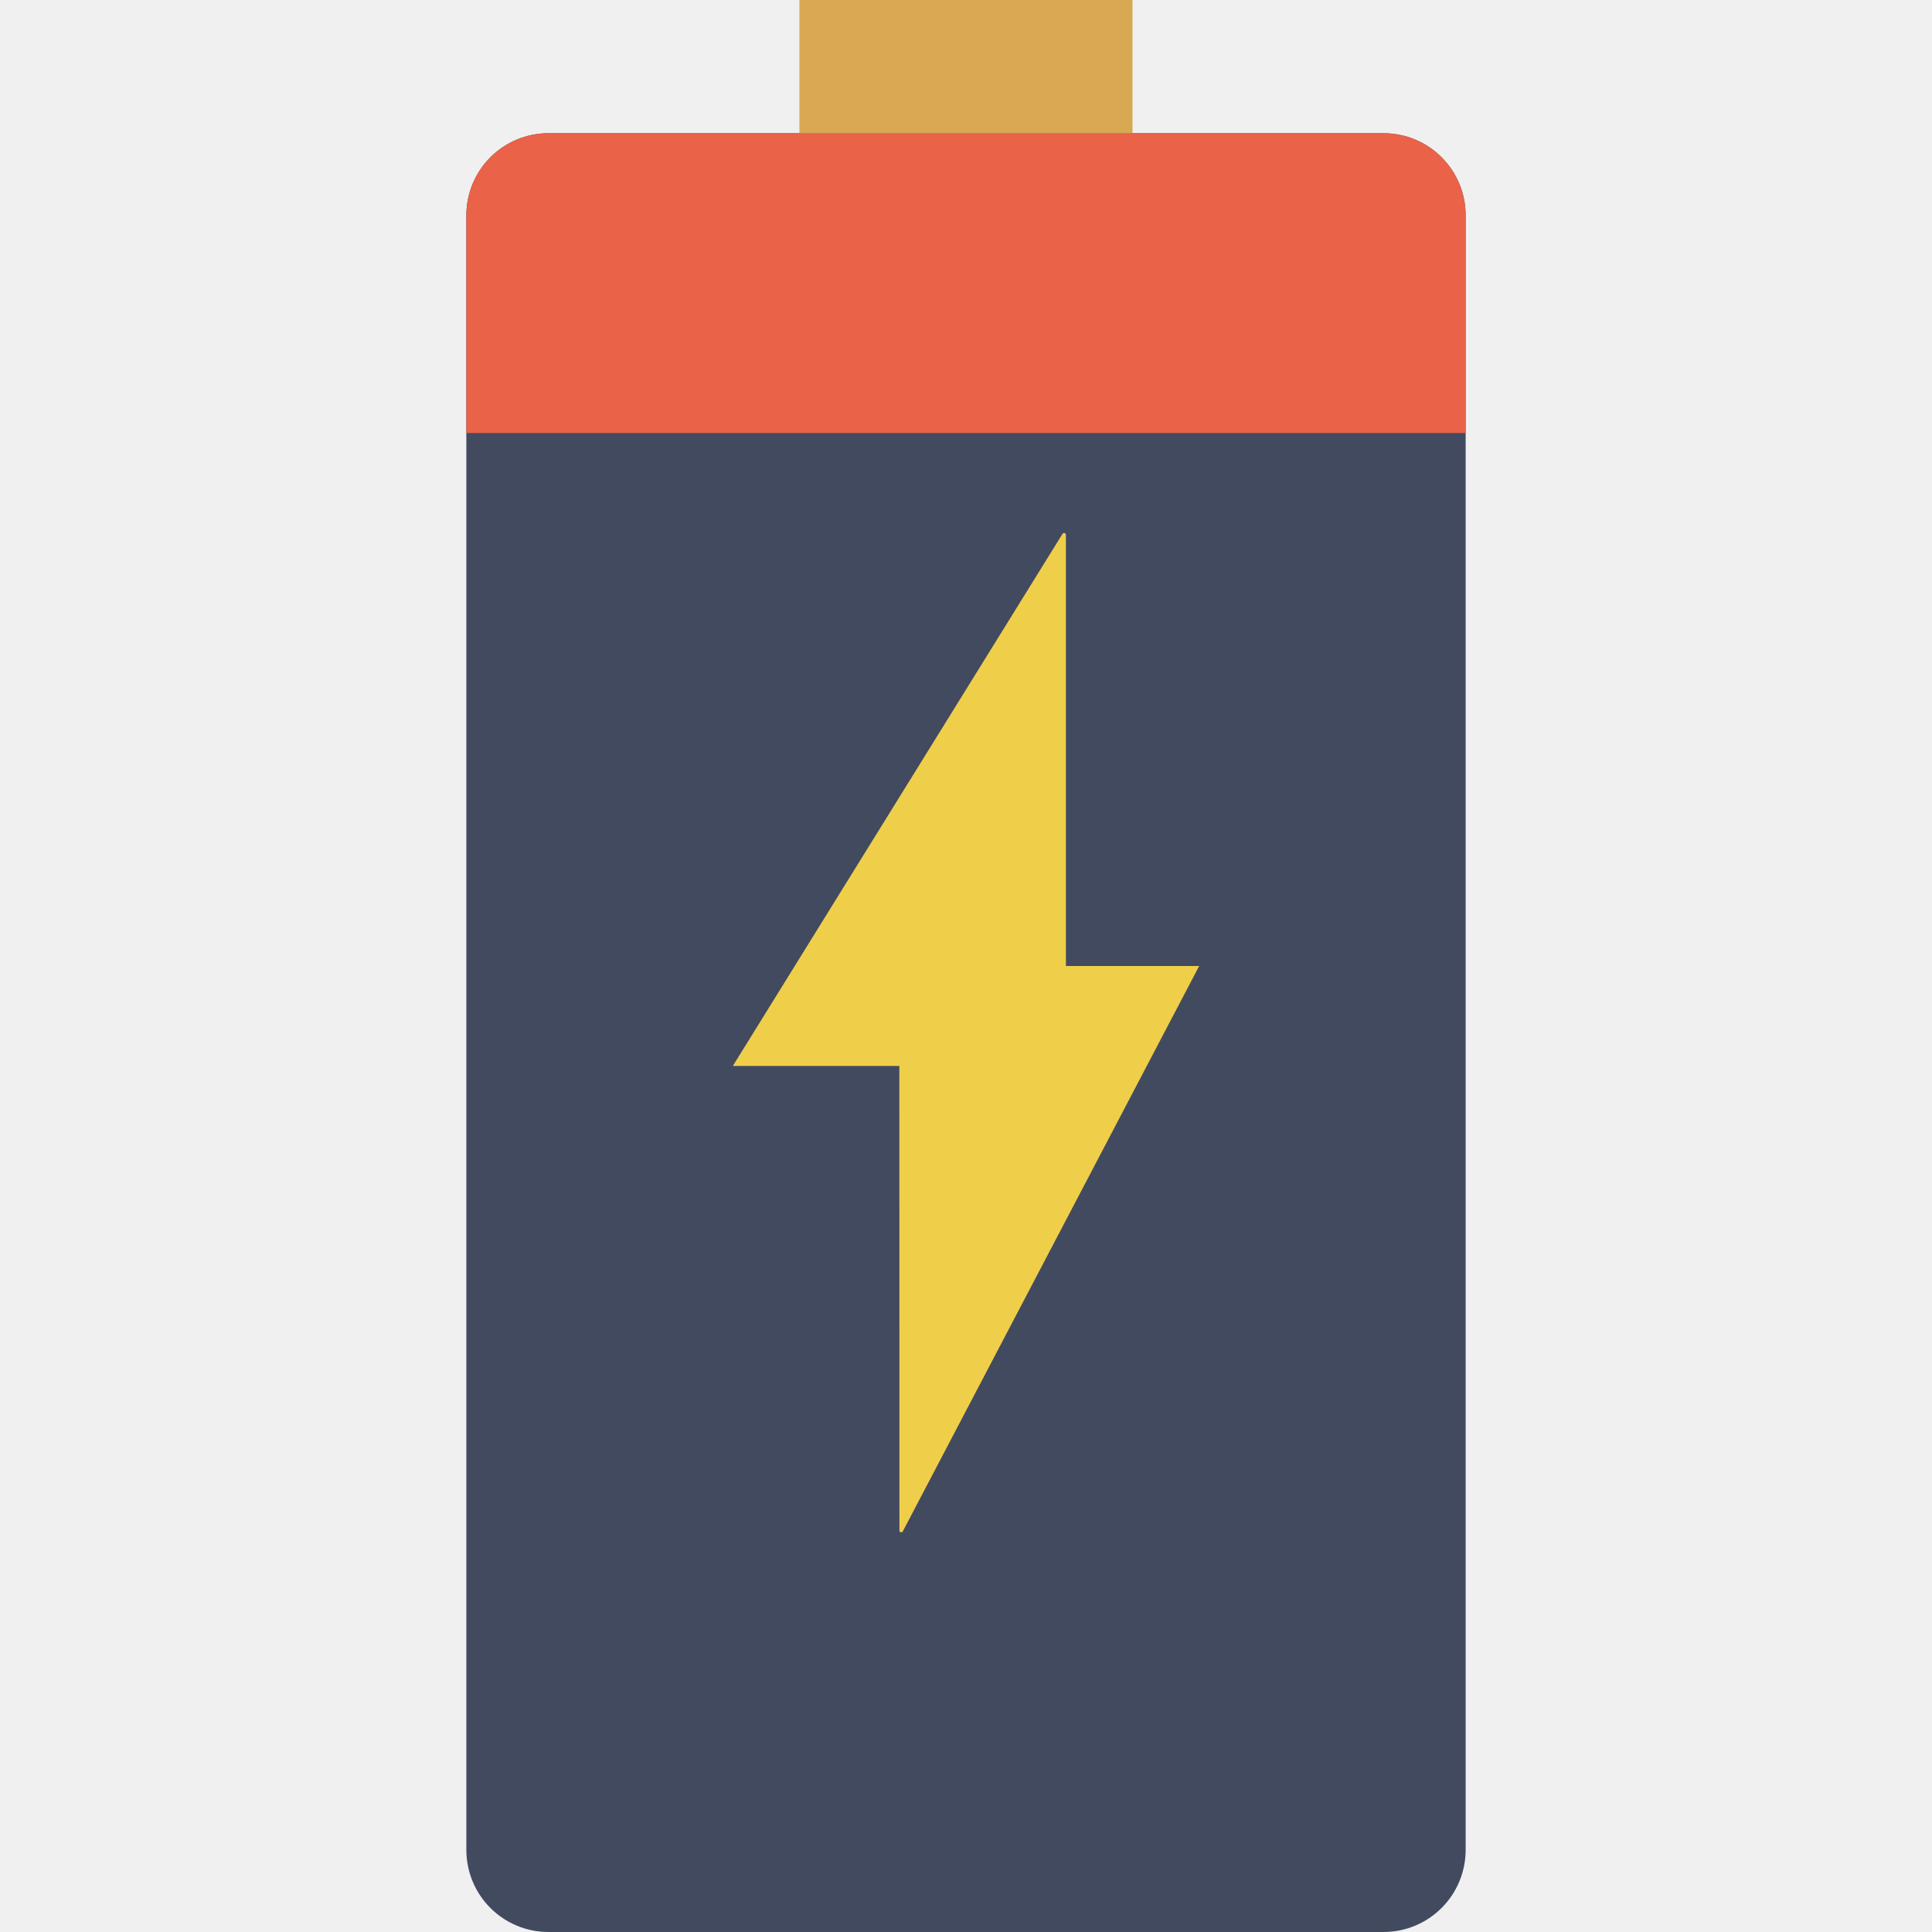
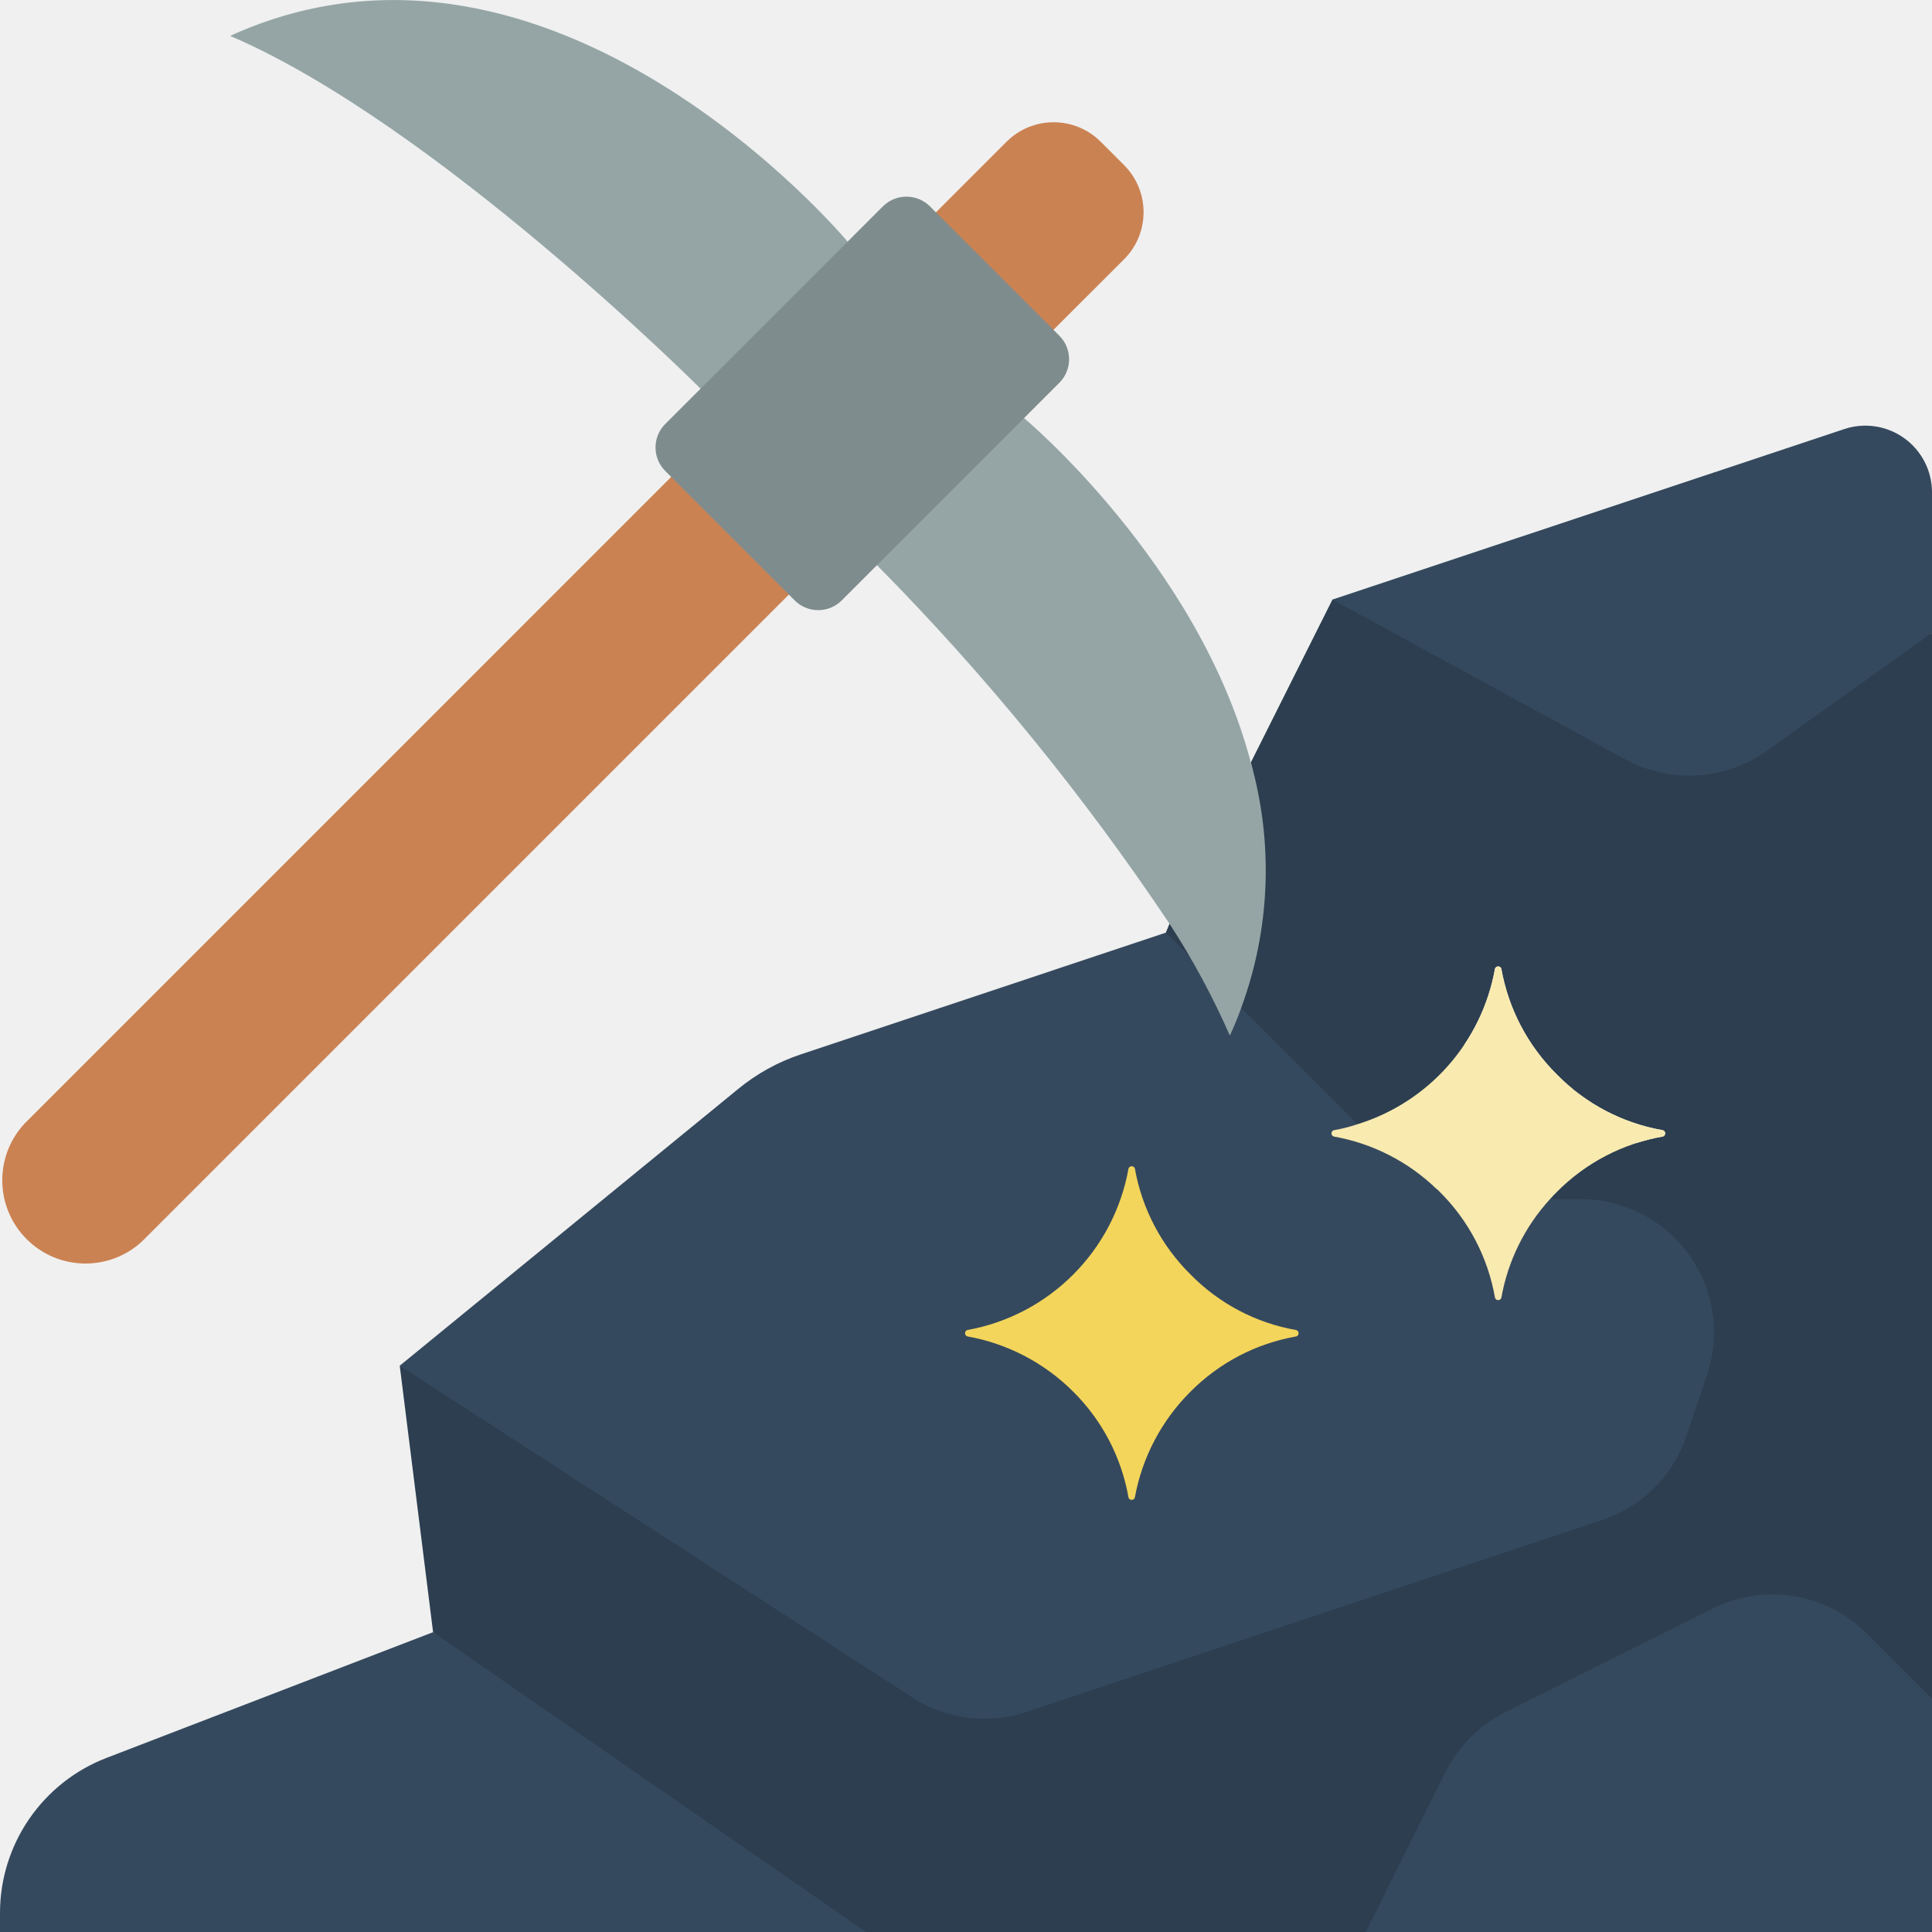
- <svg xmlns="http://www.w3.org/2000/svg" width="42" height="42" viewBox="0 0 42 42" fill="none">
-   <g clip-path="url(#clip0_4007_296)">
-     <g clip-path="url(#clip1_4007_296)">
-       <path d="M30.078 42H11.922C11.449 42 10.995 41.812 10.66 41.477C10.326 41.143 10.138 40.689 10.138 40.216V4.681C10.138 4.208 10.326 3.754 10.66 3.419C10.995 3.084 11.449 2.896 11.922 2.896H30.078C30.551 2.896 31.005 3.084 31.339 3.419C31.674 3.754 31.862 4.208 31.862 4.681V40.216C31.862 40.689 31.674 41.143 31.339 41.477C31.005 41.812 30.551 42 30.078 42Z" fill="#424A60" />
-       <path d="M17.379 0H24.62V2.897H17.379V0Z" fill="#D8A852" />
-       <path d="M26.069 21H23.172V11.636C23.181 11.594 23.126 11.569 23.1 11.602L15.931 23.173H19.551L19.553 33.259C19.541 33.302 19.596 33.33 19.624 33.295L26.069 21Z" fill="#EFCE4A" />
-       <path d="M30.078 2.896H11.922C11.449 2.896 10.995 3.084 10.66 3.419C10.326 3.754 10.138 4.208 10.138 4.681V9.414H31.862V4.681C31.862 4.208 31.674 3.754 31.339 3.419C31.005 3.084 30.551 2.896 30.078 2.896Z" fill="#EA6248" />
+ <svg xmlns="http://www.w3.org/2000/svg" width="42" height="42" fill="none">
+   <g clip-path="url(#a)">
+     <g clip-path="url(#b)">
+       <path d="M42 10.695v3.063l-3.592 4.012c-.905.645-2.093 1.441-3.07.913l-6.373-5.649 11.13-3.707A1.449 1.449 0 0 1 42 10.695Zm-16.568 9.4-.087.18-7.93 2.644a4.264 4.264 0 0 0-1.375.76l-7.35 6.01 10.74 9.414c.74.478 6.29-.562 7.122-.845l9.414-4.827c.869-.29 2.607-1.665 2.896-2.534l.241-3.38c.623-1.875-.918-2.172-2.896-2.172l-2-1.656m-4.698.75-2.528-2.527 2.528 2.527Zm1.73 1.413h-.007.007ZM42 36.93V42H27.517l2.462-3.483a2.951 2.951 0 0 1 1.297-1.297l4.51-2.252c1.116-.557 3.911-3.237 4.795-2.353L42 36.93ZM21.724 42H0v-.413a3.613 3.613 0 0 1 2.324-3.375l7.09-2.73L21.724 42Z" fill="#35495E" />
+       <path d="M42 13.758v23.173l-1.42-1.42a2.896 2.896 0 0 0-3.345-.543l-4.511 2.252a2.951 2.951 0 0 0-1.297 1.297L29.69 42H18.828l-9.413-6.517-.725-5.794 11.145 7.213a2.87 2.87 0 0 0 2.484.311l12.513-4.17a2.885 2.885 0 0 0 1.832-1.833l.449-1.332a2.897 2.897 0 0 0-2.752-3.81h-.666c.05-.057.101-.108.152-.159a4.277 4.277 0 0 1 2.303-1.202.073.073 0 0 0 .05-.069.072.072 0 0 0-.05-.068 4.239 4.239 0 0 1-2.303-1.21 4.288 4.288 0 0 1-1.21-2.302.073.073 0 0 0-.137 0 4.335 4.335 0 0 1-2.99 3.381l-4.164-4.163c.695-1.876 2.288-2.057 1.846-3.7l1.774-3.542 6.373 3.476a2.904 2.904 0 0 0 3.07-.188L42 13.758Z" fill="#2C3E50" />
+       <path d="m20.348 4.615 1.533-1.533a1.448 1.448 0 0 1 2.048 0l.507.507a1.448 1.448 0 0 1 0 2.048l-1.534 1.532-5.753 5.757L3.085 26.99a1.81 1.81 0 0 1-2.558-2.557l14.064-14.065 5.757-5.753Z" fill="#CB8252" />
+       <path d="M26.982 21.912a7.018 7.018 0 0 1-.246.601 16.946 16.946 0 0 0-1.303-2.418c-1.87-2.798-4-5.412-6.366-7.806l-.319-4.098 3.513.897s3.794 3.164 4.931 7.488a8.637 8.637 0 0 1-.21 5.336Z" fill="#95A5A5" />
+       <path d="M36.15 24.707a4.278 4.278 0 0 0-2.303 1.202c-.05.051-.102.102-.152.16a4.287 4.287 0 0 0-1.057 2.143.072.072 0 0 1-.138 0 4.28 4.28 0 0 0-1.202-2.303l-.058-.058h-.007a4.286 4.286 0 0 0-2.238-1.144.072.072 0 0 1-.05-.069.072.072 0 0 1 .05-.068c.175-.03.347-.073.514-.13a4.334 4.334 0 0 0 2.99-3.382.072.072 0 0 1 .07-.05.072.072 0 0 1 .069.05 4.288 4.288 0 0 0 1.209 2.302 4.24 4.24 0 0 0 2.303 1.21.072.072 0 0 1 .05.069.072.072 0 0 1-.05.068Z" fill="#F9EAB0" />
+       <path d="M28.183 29.052a4.278 4.278 0 0 0-2.303 1.202 4.34 4.34 0 0 0-1.21 2.303.072.072 0 0 1-.11.036.073.073 0 0 1-.027-.036 4.279 4.279 0 0 0-1.202-2.303 4.329 4.329 0 0 0-2.303-1.202.073.073 0 0 1 0-.138 4.345 4.345 0 0 0 3.505-3.512.073.073 0 0 1 .138 0 4.288 4.288 0 0 0 1.209 2.303 4.24 4.24 0 0 0 2.303 1.21.073.073 0 0 1 0 .137Z" fill="#F3D55B" />
+       <path d="M5.002.78C9.477 2.696 15.23 8.45 15.23 8.45l3.517.32-.32-3.516S12.034-2.417 5.002.78Z" fill="#95A5A5" />
+       <path d="m23.029 7.298-2.812-2.811a.724.724 0 0 0-1.024 0l-4.73 4.729a.724.724 0 0 0 0 1.024l2.812 2.812a.724.724 0 0 0 1.024 0l4.73-4.73a.724.724 0 0 0 0-1.024Z" fill="#7F8C8D" />
    </g>
  </g>
  <defs>
-     <clipPath id="clip0_4007_296">
-       <rect width="42" height="42" fill="white" />
+     <clipPath id="a">
+       <path fill="#fff" d="M0 0h42v42H0z" />
    </clipPath>
-     <clipPath id="clip1_4007_296">
-       <rect width="42" height="42" fill="white" />
+     <clipPath id="b">
+       <path fill="#fff" d="M0 0h42v42H0z" />
    </clipPath>
  </defs>
</svg>
